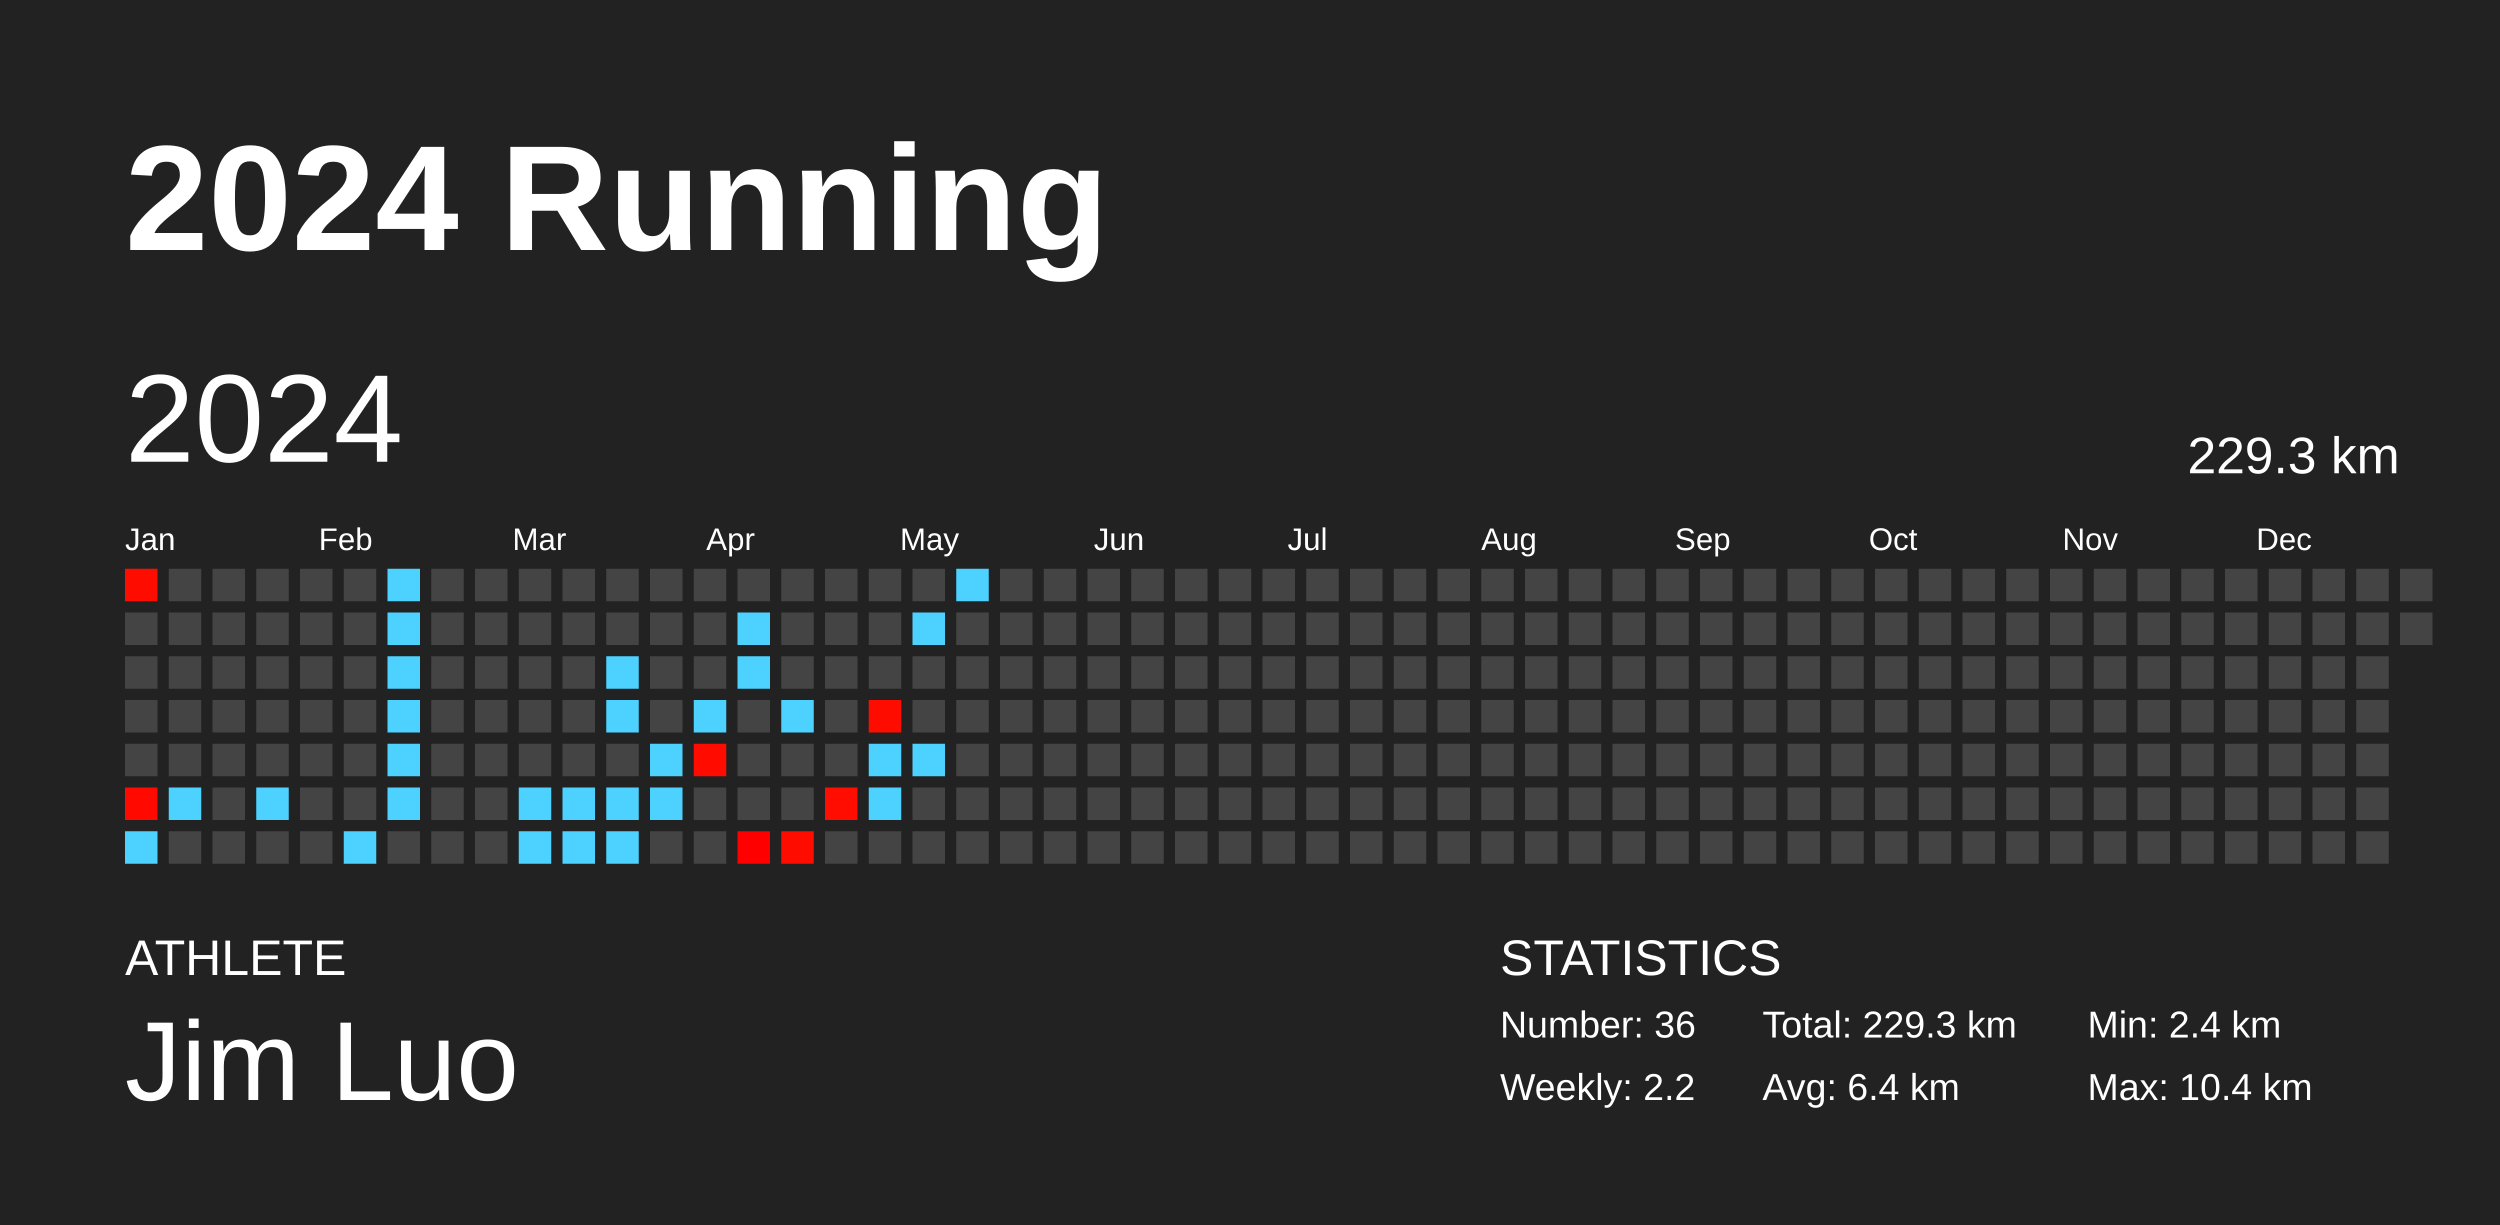
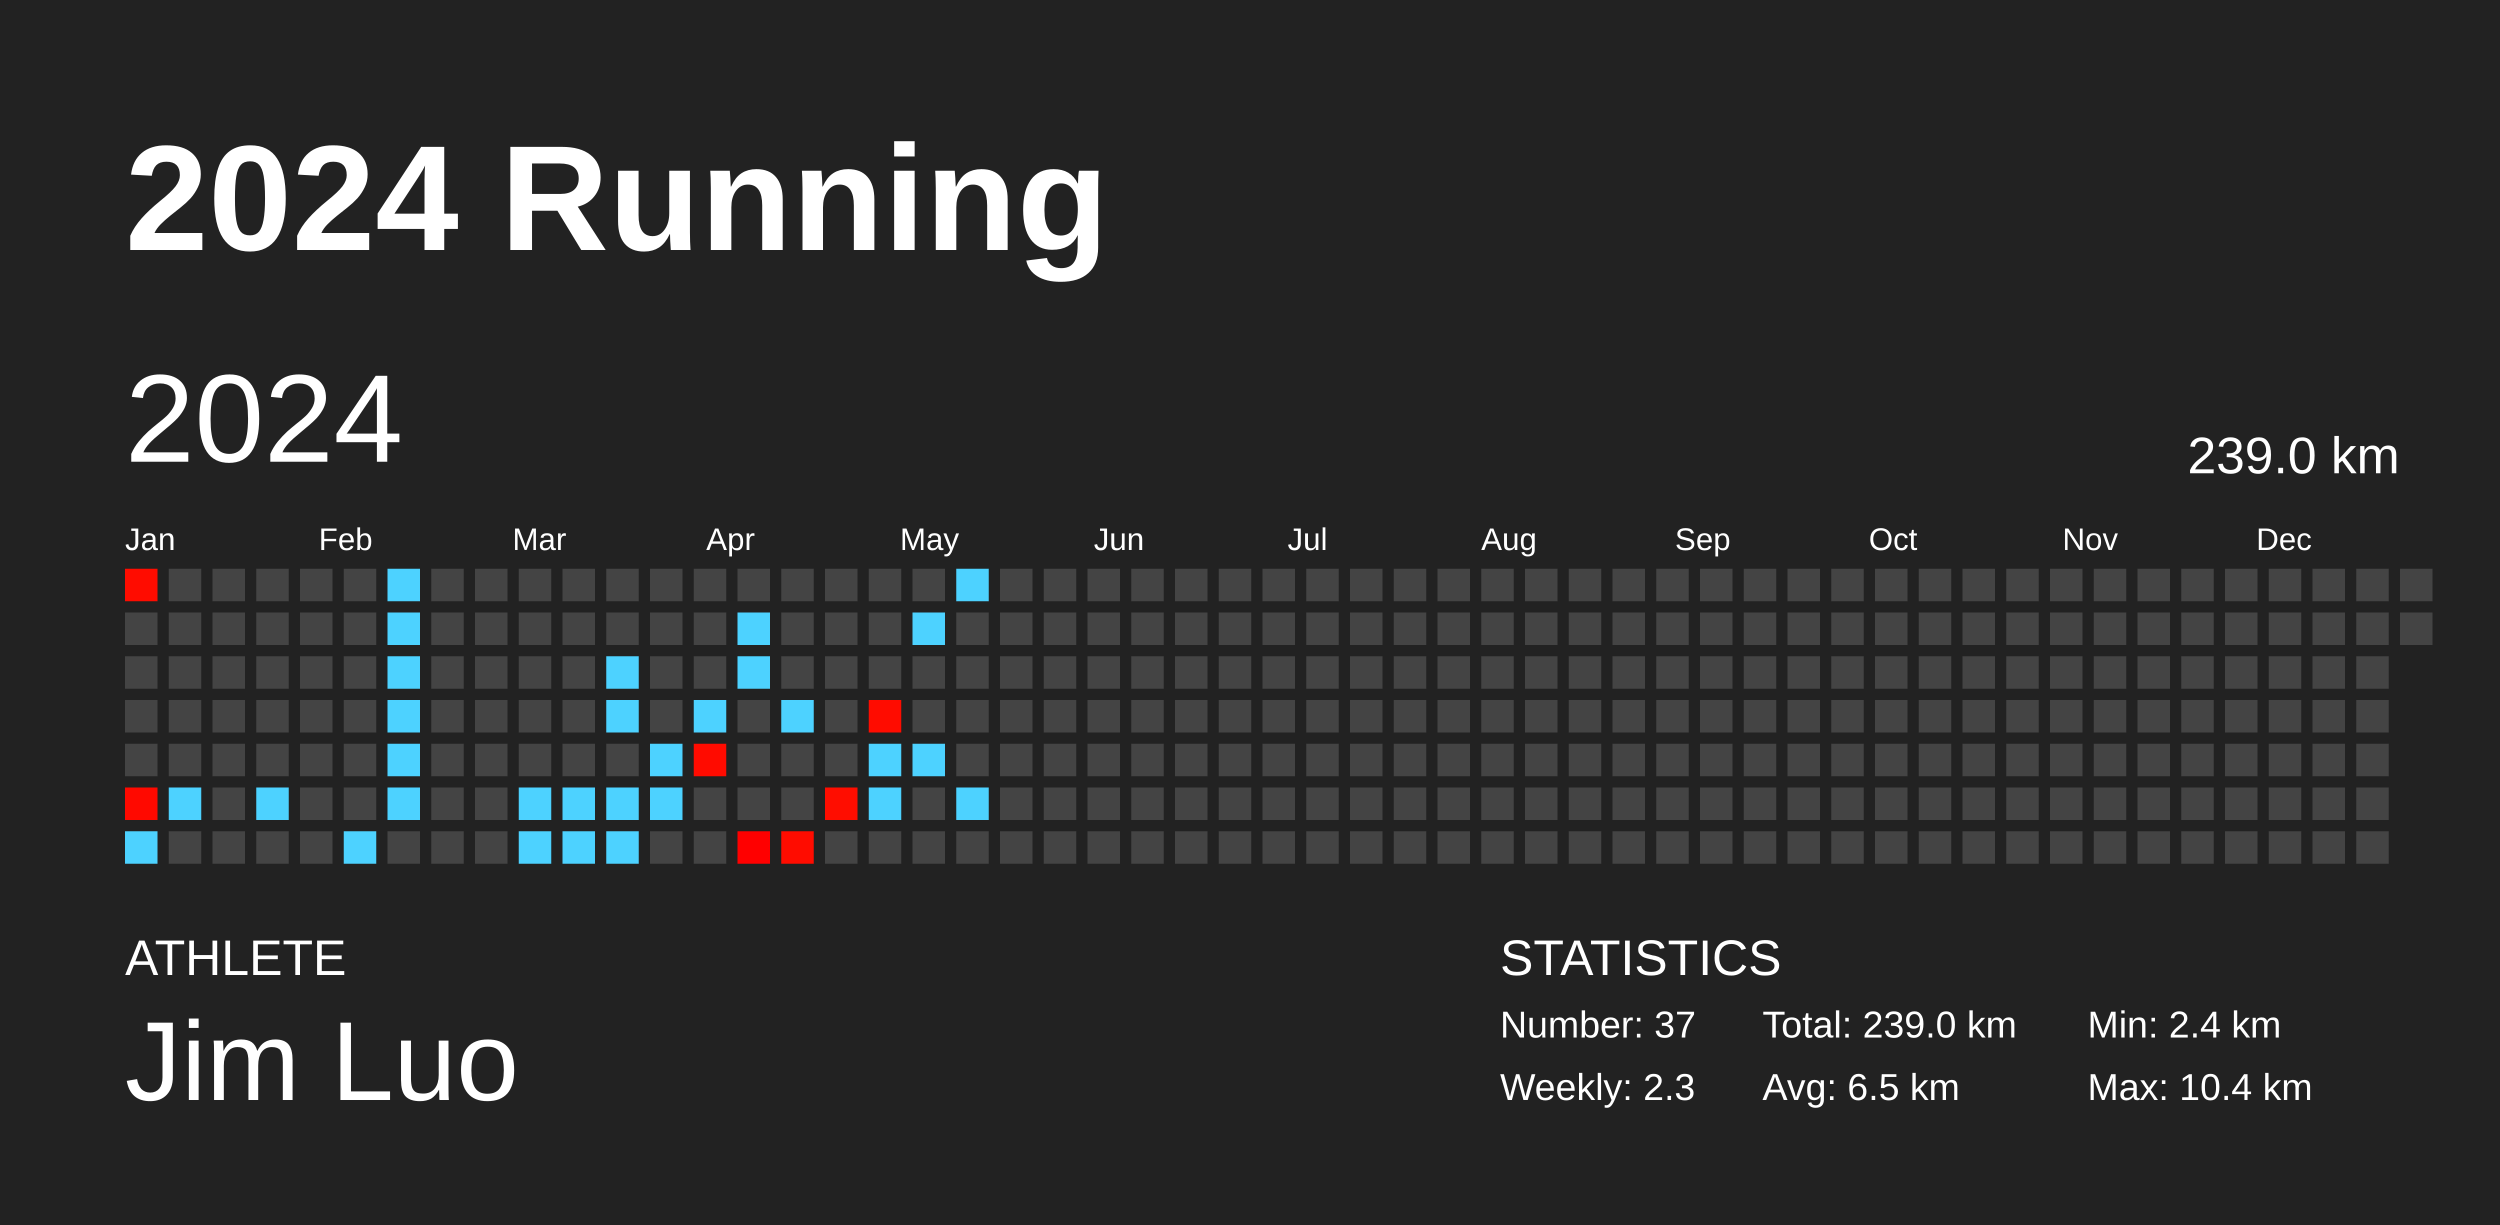
<svg xmlns="http://www.w3.org/2000/svg" baseProfile="full" height="98mm" version="1.1" viewBox="0,0,200,98" width="200mm">
  <defs />
  <rect fill="#222222" height="98" width="200" x="0" y="0" />
  <text fill="#FFFFFF" style="font-size:12px; font-family:Arial; font-weight:bold;" x="10" y="20">2024 Running</text>
  <text fill="#FFFFFF" style="font-size:4px; font-family:Arial" x="10" y="78">ATHLETE</text>
  <text fill="#FFFFFF" style="font-size:9px; font-family:Arial" x="10" y="88">Jim Luo</text>
  <text fill="#FFFFFF" style="font-size:4px; font-family:Arial" x="120" y="78">STATISTICS</text>
-   <text fill="#FFFFFF" style="font-size:3px; font-family:Arial" x="120" y="83">Number: 36</text>
-   <text fill="#FFFFFF" style="font-size:3px; font-family:Arial" x="120" y="88">Weekly: 2.2</text>
-   <text fill="#FFFFFF" style="font-size:3px; font-family:Arial" x="141" y="83">Total: 229.3 km</text>
-   <text fill="#FFFFFF" style="font-size:3px; font-family:Arial" x="141" y="88">Avg: 6.4 km</text>
+   <text fill="#FFFFFF" style="font-size:3px; font-family:Arial" x="120" y="83">Number: 37</text>
+   <text fill="#FFFFFF" style="font-size:3px; font-family:Arial" x="120" y="88">Weekly: 2.3</text>
+   <text fill="#FFFFFF" style="font-size:3px; font-family:Arial" x="141" y="83">Total: 239.0 km</text>
+   <text fill="#FFFFFF" style="font-size:3px; font-family:Arial" x="141" y="88">Avg: 6.5 km</text>
  <text fill="#FFFFFF" style="font-size:3px; font-family:Arial" x="167" y="83">Min: 2.4 km</text>
  <text fill="#FFFFFF" style="font-size:3px; font-family:Arial" x="167" y="88">Max: 10.4 km</text>
  <text dominant-baseline="hanging" fill="#FFFFFF" style="font-size:10.0px; font-family:Arial;" x="10" y="30">2024</text>
-   <text dominant-baseline="hanging" fill="#FFFFFF" style="font-size:4.125px; font-family:Arial;" x="175" y="35">229.3 km</text>
+   <text dominant-baseline="hanging" fill="#FFFFFF" style="font-size:4.125px; font-family:Arial;" x="175" y="35">239.0 km</text>
  <text fill="#FFFFFF" style="font-size:2.5px; font-family:Arial" x="10.0" y="44">Jan</text>
  <text fill="#FFFFFF" style="font-size:2.5px; font-family:Arial" x="25.5" y="44">Feb</text>
  <text fill="#FFFFFF" style="font-size:2.5px; font-family:Arial" x="41.0" y="44">Mar</text>
  <text fill="#FFFFFF" style="font-size:2.5px; font-family:Arial" x="56.5" y="44">Apr</text>
  <text fill="#FFFFFF" style="font-size:2.5px; font-family:Arial" x="72.0" y="44">May</text>
  <text fill="#FFFFFF" style="font-size:2.5px; font-family:Arial" x="87.5" y="44">Jun</text>
  <text fill="#FFFFFF" style="font-size:2.5px; font-family:Arial" x="103.0" y="44">Jul</text>
  <text fill="#FFFFFF" style="font-size:2.5px; font-family:Arial" x="118.5" y="44">Aug</text>
  <text fill="#FFFFFF" style="font-size:2.5px; font-family:Arial" x="134.0" y="44">Sep</text>
  <text fill="#FFFFFF" style="font-size:2.5px; font-family:Arial" x="149.5" y="44">Oct</text>
  <text fill="#FFFFFF" style="font-size:2.5px; font-family:Arial" x="165.0" y="44">Nov</text>
  <text fill="#FFFFFF" style="font-size:2.5px; font-family:Arial" x="180.5" y="44">Dec</text>
  <rect fill="#ff0c00" height="2.6" width="2.6" x="10.0" y="45.5" />
  <rect fill="#444444" height="2.6" width="2.6" x="10.0" y="49.0" />
  <rect fill="#444444" height="2.6" width="2.6" x="10.0" y="52.5" />
  <rect fill="#444444" height="2.6" width="2.6" x="10.0" y="56.0" />
  <rect fill="#444444" height="2.6" width="2.6" x="10.0" y="59.5" />
  <rect fill="#ff0900" height="2.6" width="2.6" x="10.0" y="63.0" />
  <rect fill="#4dd2ff" height="2.6" width="2.6" x="10.0" y="66.5" />
  <rect fill="#444444" height="2.6" width="2.6" x="13.5" y="45.5" />
  <rect fill="#444444" height="2.6" width="2.6" x="13.5" y="49.0" />
  <rect fill="#444444" height="2.6" width="2.6" x="13.5" y="52.5" />
  <rect fill="#444444" height="2.6" width="2.6" x="13.5" y="56.0" />
  <rect fill="#444444" height="2.6" width="2.6" x="13.5" y="59.5" />
  <rect fill="#4dd2ff" height="2.6" width="2.6" x="13.5" y="63.0" />
  <rect fill="#444444" height="2.6" width="2.6" x="13.5" y="66.5" />
  <rect fill="#444444" height="2.6" width="2.6" x="17.0" y="45.5" />
  <rect fill="#444444" height="2.6" width="2.6" x="17.0" y="49.0" />
  <rect fill="#444444" height="2.6" width="2.6" x="17.0" y="52.5" />
  <rect fill="#444444" height="2.6" width="2.6" x="17.0" y="56.0" />
  <rect fill="#444444" height="2.6" width="2.6" x="17.0" y="59.5" />
  <rect fill="#444444" height="2.6" width="2.6" x="17.0" y="63.0" />
  <rect fill="#444444" height="2.6" width="2.6" x="17.0" y="66.5" />
  <rect fill="#444444" height="2.6" width="2.6" x="20.5" y="45.5" />
  <rect fill="#444444" height="2.6" width="2.6" x="20.5" y="49.0" />
  <rect fill="#444444" height="2.6" width="2.6" x="20.5" y="52.5" />
  <rect fill="#444444" height="2.6" width="2.6" x="20.5" y="56.0" />
  <rect fill="#444444" height="2.6" width="2.6" x="20.5" y="59.5" />
  <rect fill="#4dd2ff" height="2.6" width="2.6" x="20.5" y="63.0" />
  <rect fill="#444444" height="2.6" width="2.6" x="20.5" y="66.5" />
  <rect fill="#444444" height="2.6" width="2.6" x="24.0" y="45.5" />
  <rect fill="#444444" height="2.6" width="2.6" x="24.0" y="49.0" />
  <rect fill="#444444" height="2.6" width="2.6" x="24.0" y="52.5" />
  <rect fill="#444444" height="2.6" width="2.6" x="24.0" y="56.0" />
  <rect fill="#444444" height="2.6" width="2.6" x="24.0" y="59.5" />
  <rect fill="#444444" height="2.6" width="2.6" x="24.0" y="63.0" />
  <rect fill="#444444" height="2.6" width="2.6" x="24.0" y="66.5" />
  <rect fill="#444444" height="2.6" width="2.6" x="27.5" y="45.5" />
  <rect fill="#444444" height="2.6" width="2.6" x="27.5" y="49.0" />
  <rect fill="#444444" height="2.6" width="2.6" x="27.5" y="52.5" />
  <rect fill="#444444" height="2.6" width="2.6" x="27.5" y="56.0" />
  <rect fill="#444444" height="2.6" width="2.6" x="27.5" y="59.5" />
  <rect fill="#444444" height="2.6" width="2.6" x="27.5" y="63.0" />
  <rect fill="#4dd2ff" height="2.6" width="2.6" x="27.5" y="66.5" />
  <rect fill="#4dd2ff" height="2.6" width="2.6" x="31.0" y="45.5" />
  <rect fill="#4dd2ff" height="2.6" width="2.6" x="31.0" y="49.0" />
  <rect fill="#4dd2ff" height="2.6" width="2.6" x="31.0" y="52.5" />
  <rect fill="#4dd2ff" height="2.6" width="2.6" x="31.0" y="56.0" />
  <rect fill="#4dd2ff" height="2.6" width="2.6" x="31.0" y="59.5" />
  <rect fill="#4dd2ff" height="2.6" width="2.6" x="31.0" y="63.0" />
  <rect fill="#444444" height="2.6" width="2.6" x="31.0" y="66.5" />
  <rect fill="#444444" height="2.6" width="2.6" x="34.5" y="45.5" />
  <rect fill="#444444" height="2.6" width="2.6" x="34.5" y="49.0" />
  <rect fill="#444444" height="2.6" width="2.6" x="34.5" y="52.5" />
  <rect fill="#444444" height="2.6" width="2.6" x="34.5" y="56.0" />
  <rect fill="#444444" height="2.6" width="2.6" x="34.5" y="59.5" />
  <rect fill="#444444" height="2.6" width="2.6" x="34.5" y="63.0" />
  <rect fill="#444444" height="2.6" width="2.6" x="34.5" y="66.5" />
  <rect fill="#444444" height="2.6" width="2.6" x="38.0" y="45.5" />
  <rect fill="#444444" height="2.6" width="2.6" x="38.0" y="49.0" />
  <rect fill="#444444" height="2.6" width="2.6" x="38.0" y="52.5" />
  <rect fill="#444444" height="2.6" width="2.6" x="38.0" y="56.0" />
  <rect fill="#444444" height="2.6" width="2.6" x="38.0" y="59.5" />
  <rect fill="#444444" height="2.6" width="2.6" x="38.0" y="63.0" />
  <rect fill="#444444" height="2.6" width="2.6" x="38.0" y="66.5" />
  <rect fill="#444444" height="2.6" width="2.6" x="41.5" y="45.5" />
  <rect fill="#444444" height="2.6" width="2.6" x="41.5" y="49.0" />
  <rect fill="#444444" height="2.6" width="2.6" x="41.5" y="52.5" />
  <rect fill="#444444" height="2.6" width="2.6" x="41.5" y="56.0" />
  <rect fill="#444444" height="2.6" width="2.6" x="41.5" y="59.5" />
  <rect fill="#4dd2ff" height="2.6" width="2.6" x="41.5" y="63.0" />
  <rect fill="#4dd2ff" height="2.6" width="2.6" x="41.5" y="66.5" />
  <rect fill="#444444" height="2.6" width="2.6" x="45.0" y="45.5" />
  <rect fill="#444444" height="2.6" width="2.6" x="45.0" y="49.0" />
  <rect fill="#444444" height="2.6" width="2.6" x="45.0" y="52.5" />
  <rect fill="#444444" height="2.6" width="2.6" x="45.0" y="56.0" />
  <rect fill="#444444" height="2.6" width="2.6" x="45.0" y="59.5" />
  <rect fill="#4dd2ff" height="2.6" width="2.6" x="45.0" y="63.0" />
  <rect fill="#4dd2ff" height="2.6" width="2.6" x="45.0" y="66.5" />
  <rect fill="#444444" height="2.6" width="2.6" x="48.5" y="45.5" />
  <rect fill="#444444" height="2.6" width="2.6" x="48.5" y="49.0" />
  <rect fill="#4dd2ff" height="2.6" width="2.6" x="48.5" y="52.5" />
  <rect fill="#4dd2ff" height="2.6" width="2.6" x="48.5" y="56.0" />
  <rect fill="#444444" height="2.6" width="2.6" x="48.5" y="59.5" />
  <rect fill="#4dd2ff" height="2.6" width="2.6" x="48.5" y="63.0" />
  <rect fill="#4dd2ff" height="2.6" width="2.6" x="48.5" y="66.5" />
  <rect fill="#444444" height="2.6" width="2.6" x="52.0" y="45.5" />
  <rect fill="#444444" height="2.6" width="2.6" x="52.0" y="49.0" />
  <rect fill="#444444" height="2.6" width="2.6" x="52.0" y="52.5" />
  <rect fill="#444444" height="2.6" width="2.6" x="52.0" y="56.0" />
  <rect fill="#4dd2ff" height="2.6" width="2.6" x="52.0" y="59.5" />
  <rect fill="#4dd2ff" height="2.6" width="2.6" x="52.0" y="63.0" />
  <rect fill="#444444" height="2.6" width="2.6" x="52.0" y="66.5" />
  <rect fill="#444444" height="2.6" width="2.6" x="55.5" y="45.5" />
  <rect fill="#444444" height="2.6" width="2.6" x="55.5" y="49.0" />
  <rect fill="#444444" height="2.6" width="2.6" x="55.5" y="52.5" />
  <rect fill="#4dd2ff" height="2.6" width="2.6" x="55.5" y="56.0" />
  <rect fill="#ff0b00" height="2.6" width="2.6" x="55.5" y="59.5" />
  <rect fill="#444444" height="2.6" width="2.6" x="55.5" y="63.0" />
  <rect fill="#444444" height="2.6" width="2.6" x="55.5" y="66.5" />
  <rect fill="#444444" height="2.6" width="2.6" x="59.0" y="45.5" />
  <rect fill="#4dd2ff" height="2.6" width="2.6" x="59.0" y="49.0" />
  <rect fill="#4dd2ff" height="2.6" width="2.6" x="59.0" y="52.5" />
  <rect fill="#444444" height="2.6" width="2.6" x="59.0" y="56.0" />
  <rect fill="#444444" height="2.6" width="2.6" x="59.0" y="59.5" />
  <rect fill="#444444" height="2.6" width="2.6" x="59.0" y="63.0" />
  <rect fill="#ff0000" height="2.6" width="2.6" x="59.0" y="66.5" />
  <rect fill="#444444" height="2.6" width="2.6" x="62.5" y="45.5" />
  <rect fill="#444444" height="2.6" width="2.6" x="62.5" y="49.0" />
  <rect fill="#444444" height="2.6" width="2.6" x="62.5" y="52.5" />
  <rect fill="#4dd2ff" height="2.6" width="2.6" x="62.5" y="56.0" />
  <rect fill="#444444" height="2.6" width="2.6" x="62.5" y="59.5" />
  <rect fill="#444444" height="2.6" width="2.6" x="62.5" y="63.0" />
  <rect fill="#ff0c00" height="2.6" width="2.6" x="62.5" y="66.5" />
  <rect fill="#444444" height="2.6" width="2.6" x="66.0" y="45.5" />
  <rect fill="#444444" height="2.6" width="2.6" x="66.0" y="49.0" />
  <rect fill="#444444" height="2.6" width="2.6" x="66.0" y="52.5" />
  <rect fill="#444444" height="2.6" width="2.6" x="66.0" y="56.0" />
  <rect fill="#444444" height="2.6" width="2.6" x="66.0" y="59.5" />
  <rect fill="#ff0d00" height="2.6" width="2.6" x="66.0" y="63.0" />
  <rect fill="#444444" height="2.6" width="2.6" x="66.0" y="66.5" />
  <rect fill="#444444" height="2.6" width="2.6" x="69.5" y="45.5" />
  <rect fill="#444444" height="2.6" width="2.6" x="69.5" y="49.0" />
  <rect fill="#444444" height="2.6" width="2.6" x="69.5" y="52.5" />
  <rect fill="#ff0c00" height="2.6" width="2.6" x="69.5" y="56.0" />
  <rect fill="#4dd2ff" height="2.6" width="2.6" x="69.5" y="59.5" />
  <rect fill="#4dd2ff" height="2.6" width="2.6" x="69.5" y="63.0" />
  <rect fill="#444444" height="2.6" width="2.6" x="69.5" y="66.5" />
  <rect fill="#444444" height="2.6" width="2.6" x="73.0" y="45.5" />
  <rect fill="#4dd2ff" height="2.6" width="2.6" x="73.0" y="49.0" />
  <rect fill="#444444" height="2.6" width="2.6" x="73.0" y="52.5" />
  <rect fill="#444444" height="2.6" width="2.6" x="73.0" y="56.0" />
  <rect fill="#4dd2ff" height="2.6" width="2.6" x="73.0" y="59.5" />
  <rect fill="#444444" height="2.6" width="2.6" x="73.0" y="63.0" />
  <rect fill="#444444" height="2.6" width="2.6" x="73.0" y="66.5" />
  <rect fill="#4dd2ff" height="2.6" width="2.6" x="76.5" y="45.5" />
  <rect fill="#444444" height="2.6" width="2.6" x="76.5" y="49.0" />
  <rect fill="#444444" height="2.6" width="2.6" x="76.5" y="52.5" />
  <rect fill="#444444" height="2.6" width="2.6" x="76.5" y="56.0" />
  <rect fill="#444444" height="2.6" width="2.6" x="76.5" y="59.5" />
-   <rect fill="#444444" height="2.6" width="2.6" x="76.5" y="63.0" />
+   <rect fill="#4dd2ff" height="2.6" width="2.6" x="76.5" y="63.0" />
  <rect fill="#444444" height="2.6" width="2.6" x="76.5" y="66.5" />
  <rect fill="#444444" height="2.6" width="2.6" x="80.0" y="45.5" />
  <rect fill="#444444" height="2.6" width="2.6" x="80.0" y="49.0" />
  <rect fill="#444444" height="2.6" width="2.6" x="80.0" y="52.5" />
  <rect fill="#444444" height="2.6" width="2.6" x="80.0" y="56.0" />
  <rect fill="#444444" height="2.6" width="2.6" x="80.0" y="59.5" />
  <rect fill="#444444" height="2.6" width="2.6" x="80.0" y="63.0" />
  <rect fill="#444444" height="2.6" width="2.6" x="80.0" y="66.5" />
  <rect fill="#444444" height="2.6" width="2.6" x="83.5" y="45.5" />
  <rect fill="#444444" height="2.6" width="2.6" x="83.5" y="49.0" />
  <rect fill="#444444" height="2.6" width="2.6" x="83.5" y="52.5" />
  <rect fill="#444444" height="2.6" width="2.6" x="83.5" y="56.0" />
  <rect fill="#444444" height="2.6" width="2.6" x="83.5" y="59.5" />
  <rect fill="#444444" height="2.6" width="2.6" x="83.5" y="63.0" />
  <rect fill="#444444" height="2.6" width="2.6" x="83.5" y="66.5" />
  <rect fill="#444444" height="2.6" width="2.6" x="87.0" y="45.5" />
  <rect fill="#444444" height="2.6" width="2.6" x="87.0" y="49.0" />
  <rect fill="#444444" height="2.6" width="2.6" x="87.0" y="52.5" />
  <rect fill="#444444" height="2.6" width="2.6" x="87.0" y="56.0" />
  <rect fill="#444444" height="2.6" width="2.6" x="87.0" y="59.5" />
  <rect fill="#444444" height="2.6" width="2.6" x="87.0" y="63.0" />
  <rect fill="#444444" height="2.6" width="2.6" x="87.0" y="66.5" />
  <rect fill="#444444" height="2.6" width="2.6" x="90.5" y="45.5" />
  <rect fill="#444444" height="2.6" width="2.6" x="90.5" y="49.0" />
  <rect fill="#444444" height="2.6" width="2.6" x="90.5" y="52.5" />
  <rect fill="#444444" height="2.6" width="2.6" x="90.5" y="56.0" />
  <rect fill="#444444" height="2.6" width="2.6" x="90.5" y="59.5" />
  <rect fill="#444444" height="2.6" width="2.6" x="90.5" y="63.0" />
  <rect fill="#444444" height="2.6" width="2.6" x="90.5" y="66.5" />
  <rect fill="#444444" height="2.6" width="2.6" x="94.0" y="45.5" />
  <rect fill="#444444" height="2.6" width="2.6" x="94.0" y="49.0" />
  <rect fill="#444444" height="2.6" width="2.6" x="94.0" y="52.5" />
  <rect fill="#444444" height="2.6" width="2.6" x="94.0" y="56.0" />
  <rect fill="#444444" height="2.6" width="2.6" x="94.0" y="59.5" />
  <rect fill="#444444" height="2.6" width="2.6" x="94.0" y="63.0" />
  <rect fill="#444444" height="2.6" width="2.6" x="94.0" y="66.5" />
  <rect fill="#444444" height="2.6" width="2.6" x="97.5" y="45.5" />
  <rect fill="#444444" height="2.6" width="2.6" x="97.5" y="49.0" />
  <rect fill="#444444" height="2.6" width="2.6" x="97.5" y="52.5" />
  <rect fill="#444444" height="2.6" width="2.6" x="97.5" y="56.0" />
  <rect fill="#444444" height="2.6" width="2.6" x="97.5" y="59.5" />
  <rect fill="#444444" height="2.6" width="2.6" x="97.5" y="63.0" />
  <rect fill="#444444" height="2.6" width="2.6" x="97.5" y="66.5" />
  <rect fill="#444444" height="2.6" width="2.6" x="101.0" y="45.5" />
  <rect fill="#444444" height="2.6" width="2.6" x="101.0" y="49.0" />
  <rect fill="#444444" height="2.6" width="2.6" x="101.0" y="52.5" />
  <rect fill="#444444" height="2.6" width="2.6" x="101.0" y="56.0" />
  <rect fill="#444444" height="2.6" width="2.6" x="101.0" y="59.5" />
  <rect fill="#444444" height="2.6" width="2.6" x="101.0" y="63.0" />
  <rect fill="#444444" height="2.6" width="2.6" x="101.0" y="66.5" />
  <rect fill="#444444" height="2.6" width="2.6" x="104.5" y="45.5" />
  <rect fill="#444444" height="2.6" width="2.6" x="104.5" y="49.0" />
  <rect fill="#444444" height="2.6" width="2.6" x="104.5" y="52.5" />
  <rect fill="#444444" height="2.6" width="2.6" x="104.5" y="56.0" />
  <rect fill="#444444" height="2.6" width="2.6" x="104.5" y="59.5" />
  <rect fill="#444444" height="2.6" width="2.6" x="104.5" y="63.0" />
  <rect fill="#444444" height="2.6" width="2.6" x="104.5" y="66.5" />
  <rect fill="#444444" height="2.6" width="2.6" x="108.0" y="45.5" />
  <rect fill="#444444" height="2.6" width="2.6" x="108.0" y="49.0" />
  <rect fill="#444444" height="2.6" width="2.6" x="108.0" y="52.5" />
  <rect fill="#444444" height="2.6" width="2.6" x="108.0" y="56.0" />
  <rect fill="#444444" height="2.6" width="2.6" x="108.0" y="59.5" />
  <rect fill="#444444" height="2.6" width="2.6" x="108.0" y="63.0" />
  <rect fill="#444444" height="2.6" width="2.6" x="108.0" y="66.5" />
  <rect fill="#444444" height="2.6" width="2.6" x="111.5" y="45.5" />
  <rect fill="#444444" height="2.6" width="2.6" x="111.5" y="49.0" />
  <rect fill="#444444" height="2.6" width="2.6" x="111.5" y="52.5" />
  <rect fill="#444444" height="2.6" width="2.6" x="111.5" y="56.0" />
  <rect fill="#444444" height="2.6" width="2.6" x="111.5" y="59.5" />
  <rect fill="#444444" height="2.6" width="2.6" x="111.5" y="63.0" />
  <rect fill="#444444" height="2.6" width="2.6" x="111.5" y="66.5" />
  <rect fill="#444444" height="2.6" width="2.6" x="115.0" y="45.5" />
  <rect fill="#444444" height="2.6" width="2.6" x="115.0" y="49.0" />
  <rect fill="#444444" height="2.6" width="2.6" x="115.0" y="52.5" />
  <rect fill="#444444" height="2.6" width="2.6" x="115.0" y="56.0" />
  <rect fill="#444444" height="2.6" width="2.6" x="115.0" y="59.5" />
  <rect fill="#444444" height="2.6" width="2.6" x="115.0" y="63.0" />
  <rect fill="#444444" height="2.6" width="2.6" x="115.0" y="66.5" />
  <rect fill="#444444" height="2.6" width="2.6" x="118.5" y="45.5" />
  <rect fill="#444444" height="2.6" width="2.6" x="118.5" y="49.0" />
  <rect fill="#444444" height="2.6" width="2.6" x="118.5" y="52.5" />
  <rect fill="#444444" height="2.6" width="2.6" x="118.5" y="56.0" />
  <rect fill="#444444" height="2.6" width="2.6" x="118.5" y="59.5" />
  <rect fill="#444444" height="2.6" width="2.6" x="118.5" y="63.0" />
  <rect fill="#444444" height="2.6" width="2.6" x="118.5" y="66.5" />
  <rect fill="#444444" height="2.6" width="2.6" x="122.0" y="45.5" />
  <rect fill="#444444" height="2.6" width="2.6" x="122.0" y="49.0" />
  <rect fill="#444444" height="2.6" width="2.6" x="122.0" y="52.5" />
  <rect fill="#444444" height="2.6" width="2.6" x="122.0" y="56.0" />
  <rect fill="#444444" height="2.6" width="2.6" x="122.0" y="59.5" />
  <rect fill="#444444" height="2.6" width="2.6" x="122.0" y="63.0" />
  <rect fill="#444444" height="2.6" width="2.6" x="122.0" y="66.5" />
  <rect fill="#444444" height="2.6" width="2.6" x="125.5" y="45.5" />
  <rect fill="#444444" height="2.6" width="2.6" x="125.5" y="49.0" />
  <rect fill="#444444" height="2.6" width="2.6" x="125.5" y="52.5" />
  <rect fill="#444444" height="2.6" width="2.6" x="125.5" y="56.0" />
  <rect fill="#444444" height="2.6" width="2.6" x="125.5" y="59.5" />
  <rect fill="#444444" height="2.6" width="2.6" x="125.5" y="63.0" />
  <rect fill="#444444" height="2.6" width="2.6" x="125.5" y="66.5" />
  <rect fill="#444444" height="2.6" width="2.6" x="129.0" y="45.5" />
  <rect fill="#444444" height="2.6" width="2.6" x="129.0" y="49.0" />
  <rect fill="#444444" height="2.6" width="2.6" x="129.0" y="52.5" />
  <rect fill="#444444" height="2.6" width="2.6" x="129.0" y="56.0" />
  <rect fill="#444444" height="2.6" width="2.6" x="129.0" y="59.5" />
  <rect fill="#444444" height="2.6" width="2.6" x="129.0" y="63.0" />
  <rect fill="#444444" height="2.6" width="2.6" x="129.0" y="66.5" />
  <rect fill="#444444" height="2.6" width="2.6" x="132.5" y="45.5" />
  <rect fill="#444444" height="2.6" width="2.6" x="132.5" y="49.0" />
  <rect fill="#444444" height="2.6" width="2.6" x="132.5" y="52.5" />
  <rect fill="#444444" height="2.6" width="2.6" x="132.5" y="56.0" />
  <rect fill="#444444" height="2.6" width="2.6" x="132.5" y="59.5" />
  <rect fill="#444444" height="2.6" width="2.6" x="132.5" y="63.0" />
  <rect fill="#444444" height="2.6" width="2.6" x="132.5" y="66.5" />
  <rect fill="#444444" height="2.6" width="2.6" x="136.0" y="45.5" />
  <rect fill="#444444" height="2.6" width="2.6" x="136.0" y="49.0" />
  <rect fill="#444444" height="2.6" width="2.6" x="136.0" y="52.5" />
  <rect fill="#444444" height="2.6" width="2.6" x="136.0" y="56.0" />
  <rect fill="#444444" height="2.6" width="2.6" x="136.0" y="59.5" />
  <rect fill="#444444" height="2.6" width="2.6" x="136.0" y="63.0" />
  <rect fill="#444444" height="2.6" width="2.6" x="136.0" y="66.5" />
  <rect fill="#444444" height="2.6" width="2.6" x="139.5" y="45.5" />
  <rect fill="#444444" height="2.6" width="2.6" x="139.5" y="49.0" />
  <rect fill="#444444" height="2.6" width="2.6" x="139.5" y="52.5" />
  <rect fill="#444444" height="2.6" width="2.6" x="139.5" y="56.0" />
  <rect fill="#444444" height="2.6" width="2.6" x="139.5" y="59.5" />
  <rect fill="#444444" height="2.6" width="2.6" x="139.5" y="63.0" />
  <rect fill="#444444" height="2.6" width="2.6" x="139.5" y="66.5" />
  <rect fill="#444444" height="2.6" width="2.6" x="143.0" y="45.5" />
  <rect fill="#444444" height="2.6" width="2.6" x="143.0" y="49.0" />
  <rect fill="#444444" height="2.6" width="2.6" x="143.0" y="52.5" />
  <rect fill="#444444" height="2.6" width="2.6" x="143.0" y="56.0" />
  <rect fill="#444444" height="2.6" width="2.6" x="143.0" y="59.5" />
  <rect fill="#444444" height="2.6" width="2.6" x="143.0" y="63.0" />
  <rect fill="#444444" height="2.6" width="2.6" x="143.0" y="66.5" />
  <rect fill="#444444" height="2.6" width="2.6" x="146.5" y="45.5" />
  <rect fill="#444444" height="2.6" width="2.6" x="146.5" y="49.0" />
  <rect fill="#444444" height="2.6" width="2.6" x="146.5" y="52.5" />
  <rect fill="#444444" height="2.6" width="2.6" x="146.5" y="56.0" />
  <rect fill="#444444" height="2.6" width="2.6" x="146.5" y="59.5" />
  <rect fill="#444444" height="2.6" width="2.6" x="146.5" y="63.0" />
  <rect fill="#444444" height="2.6" width="2.6" x="146.5" y="66.5" />
  <rect fill="#444444" height="2.6" width="2.6" x="150.0" y="45.5" />
  <rect fill="#444444" height="2.6" width="2.6" x="150.0" y="49.0" />
  <rect fill="#444444" height="2.6" width="2.6" x="150.0" y="52.5" />
  <rect fill="#444444" height="2.6" width="2.6" x="150.0" y="56.0" />
  <rect fill="#444444" height="2.6" width="2.6" x="150.0" y="59.5" />
  <rect fill="#444444" height="2.6" width="2.6" x="150.0" y="63.0" />
  <rect fill="#444444" height="2.6" width="2.6" x="150.0" y="66.5" />
  <rect fill="#444444" height="2.6" width="2.6" x="153.5" y="45.5" />
  <rect fill="#444444" height="2.6" width="2.6" x="153.5" y="49.0" />
  <rect fill="#444444" height="2.6" width="2.6" x="153.5" y="52.5" />
  <rect fill="#444444" height="2.6" width="2.6" x="153.5" y="56.0" />
  <rect fill="#444444" height="2.6" width="2.6" x="153.5" y="59.5" />
  <rect fill="#444444" height="2.6" width="2.6" x="153.5" y="63.0" />
  <rect fill="#444444" height="2.6" width="2.6" x="153.5" y="66.5" />
  <rect fill="#444444" height="2.6" width="2.6" x="157.0" y="45.5" />
  <rect fill="#444444" height="2.6" width="2.6" x="157.0" y="49.0" />
  <rect fill="#444444" height="2.6" width="2.6" x="157.0" y="52.5" />
  <rect fill="#444444" height="2.6" width="2.6" x="157.0" y="56.0" />
  <rect fill="#444444" height="2.6" width="2.6" x="157.0" y="59.5" />
  <rect fill="#444444" height="2.6" width="2.6" x="157.0" y="63.0" />
  <rect fill="#444444" height="2.6" width="2.6" x="157.0" y="66.5" />
  <rect fill="#444444" height="2.6" width="2.6" x="160.5" y="45.5" />
  <rect fill="#444444" height="2.6" width="2.6" x="160.5" y="49.0" />
  <rect fill="#444444" height="2.6" width="2.6" x="160.5" y="52.5" />
  <rect fill="#444444" height="2.6" width="2.6" x="160.5" y="56.0" />
  <rect fill="#444444" height="2.6" width="2.6" x="160.5" y="59.5" />
  <rect fill="#444444" height="2.6" width="2.6" x="160.5" y="63.0" />
  <rect fill="#444444" height="2.6" width="2.6" x="160.5" y="66.5" />
  <rect fill="#444444" height="2.6" width="2.6" x="164.0" y="45.5" />
  <rect fill="#444444" height="2.6" width="2.6" x="164.0" y="49.0" />
  <rect fill="#444444" height="2.6" width="2.6" x="164.0" y="52.5" />
  <rect fill="#444444" height="2.6" width="2.6" x="164.0" y="56.0" />
  <rect fill="#444444" height="2.6" width="2.6" x="164.0" y="59.5" />
  <rect fill="#444444" height="2.6" width="2.6" x="164.0" y="63.0" />
  <rect fill="#444444" height="2.6" width="2.6" x="164.0" y="66.5" />
  <rect fill="#444444" height="2.6" width="2.6" x="167.5" y="45.5" />
  <rect fill="#444444" height="2.6" width="2.6" x="167.5" y="49.0" />
  <rect fill="#444444" height="2.6" width="2.6" x="167.5" y="52.5" />
  <rect fill="#444444" height="2.6" width="2.6" x="167.5" y="56.0" />
  <rect fill="#444444" height="2.6" width="2.6" x="167.5" y="59.5" />
  <rect fill="#444444" height="2.6" width="2.6" x="167.5" y="63.0" />
  <rect fill="#444444" height="2.6" width="2.6" x="167.5" y="66.5" />
  <rect fill="#444444" height="2.6" width="2.6" x="171.0" y="45.5" />
  <rect fill="#444444" height="2.6" width="2.6" x="171.0" y="49.0" />
  <rect fill="#444444" height="2.6" width="2.6" x="171.0" y="52.5" />
  <rect fill="#444444" height="2.6" width="2.6" x="171.0" y="56.0" />
  <rect fill="#444444" height="2.6" width="2.6" x="171.0" y="59.5" />
  <rect fill="#444444" height="2.6" width="2.6" x="171.0" y="63.0" />
  <rect fill="#444444" height="2.6" width="2.6" x="171.0" y="66.5" />
  <rect fill="#444444" height="2.6" width="2.6" x="174.5" y="45.5" />
  <rect fill="#444444" height="2.6" width="2.6" x="174.5" y="49.0" />
  <rect fill="#444444" height="2.6" width="2.6" x="174.5" y="52.5" />
  <rect fill="#444444" height="2.6" width="2.6" x="174.5" y="56.0" />
  <rect fill="#444444" height="2.6" width="2.6" x="174.5" y="59.5" />
  <rect fill="#444444" height="2.6" width="2.6" x="174.5" y="63.0" />
  <rect fill="#444444" height="2.6" width="2.6" x="174.5" y="66.5" />
  <rect fill="#444444" height="2.6" width="2.6" x="178.0" y="45.5" />
  <rect fill="#444444" height="2.6" width="2.6" x="178.0" y="49.0" />
  <rect fill="#444444" height="2.6" width="2.6" x="178.0" y="52.5" />
  <rect fill="#444444" height="2.6" width="2.6" x="178.0" y="56.0" />
  <rect fill="#444444" height="2.6" width="2.6" x="178.0" y="59.5" />
  <rect fill="#444444" height="2.6" width="2.6" x="178.0" y="63.0" />
  <rect fill="#444444" height="2.6" width="2.6" x="178.0" y="66.5" />
  <rect fill="#444444" height="2.6" width="2.6" x="181.5" y="45.5" />
  <rect fill="#444444" height="2.6" width="2.6" x="181.5" y="49.0" />
  <rect fill="#444444" height="2.6" width="2.6" x="181.5" y="52.5" />
  <rect fill="#444444" height="2.6" width="2.6" x="181.5" y="56.0" />
  <rect fill="#444444" height="2.6" width="2.6" x="181.5" y="59.5" />
  <rect fill="#444444" height="2.6" width="2.6" x="181.5" y="63.0" />
  <rect fill="#444444" height="2.6" width="2.6" x="181.5" y="66.5" />
  <rect fill="#444444" height="2.6" width="2.6" x="185.0" y="45.5" />
  <rect fill="#444444" height="2.6" width="2.6" x="185.0" y="49.0" />
  <rect fill="#444444" height="2.6" width="2.6" x="185.0" y="52.5" />
  <rect fill="#444444" height="2.6" width="2.6" x="185.0" y="56.0" />
  <rect fill="#444444" height="2.6" width="2.6" x="185.0" y="59.5" />
  <rect fill="#444444" height="2.6" width="2.6" x="185.0" y="63.0" />
  <rect fill="#444444" height="2.6" width="2.6" x="185.0" y="66.5" />
  <rect fill="#444444" height="2.6" width="2.6" x="188.5" y="45.5" />
  <rect fill="#444444" height="2.6" width="2.6" x="188.5" y="49.0" />
  <rect fill="#444444" height="2.6" width="2.6" x="188.5" y="52.5" />
  <rect fill="#444444" height="2.6" width="2.6" x="188.5" y="56.0" />
  <rect fill="#444444" height="2.6" width="2.6" x="188.5" y="59.5" />
  <rect fill="#444444" height="2.6" width="2.6" x="188.5" y="63.0" />
  <rect fill="#444444" height="2.6" width="2.6" x="188.5" y="66.5" />
  <rect fill="#444444" height="2.6" width="2.6" x="192.0" y="45.5" />
  <rect fill="#444444" height="2.6" width="2.6" x="192.0" y="49.0" />
</svg>
